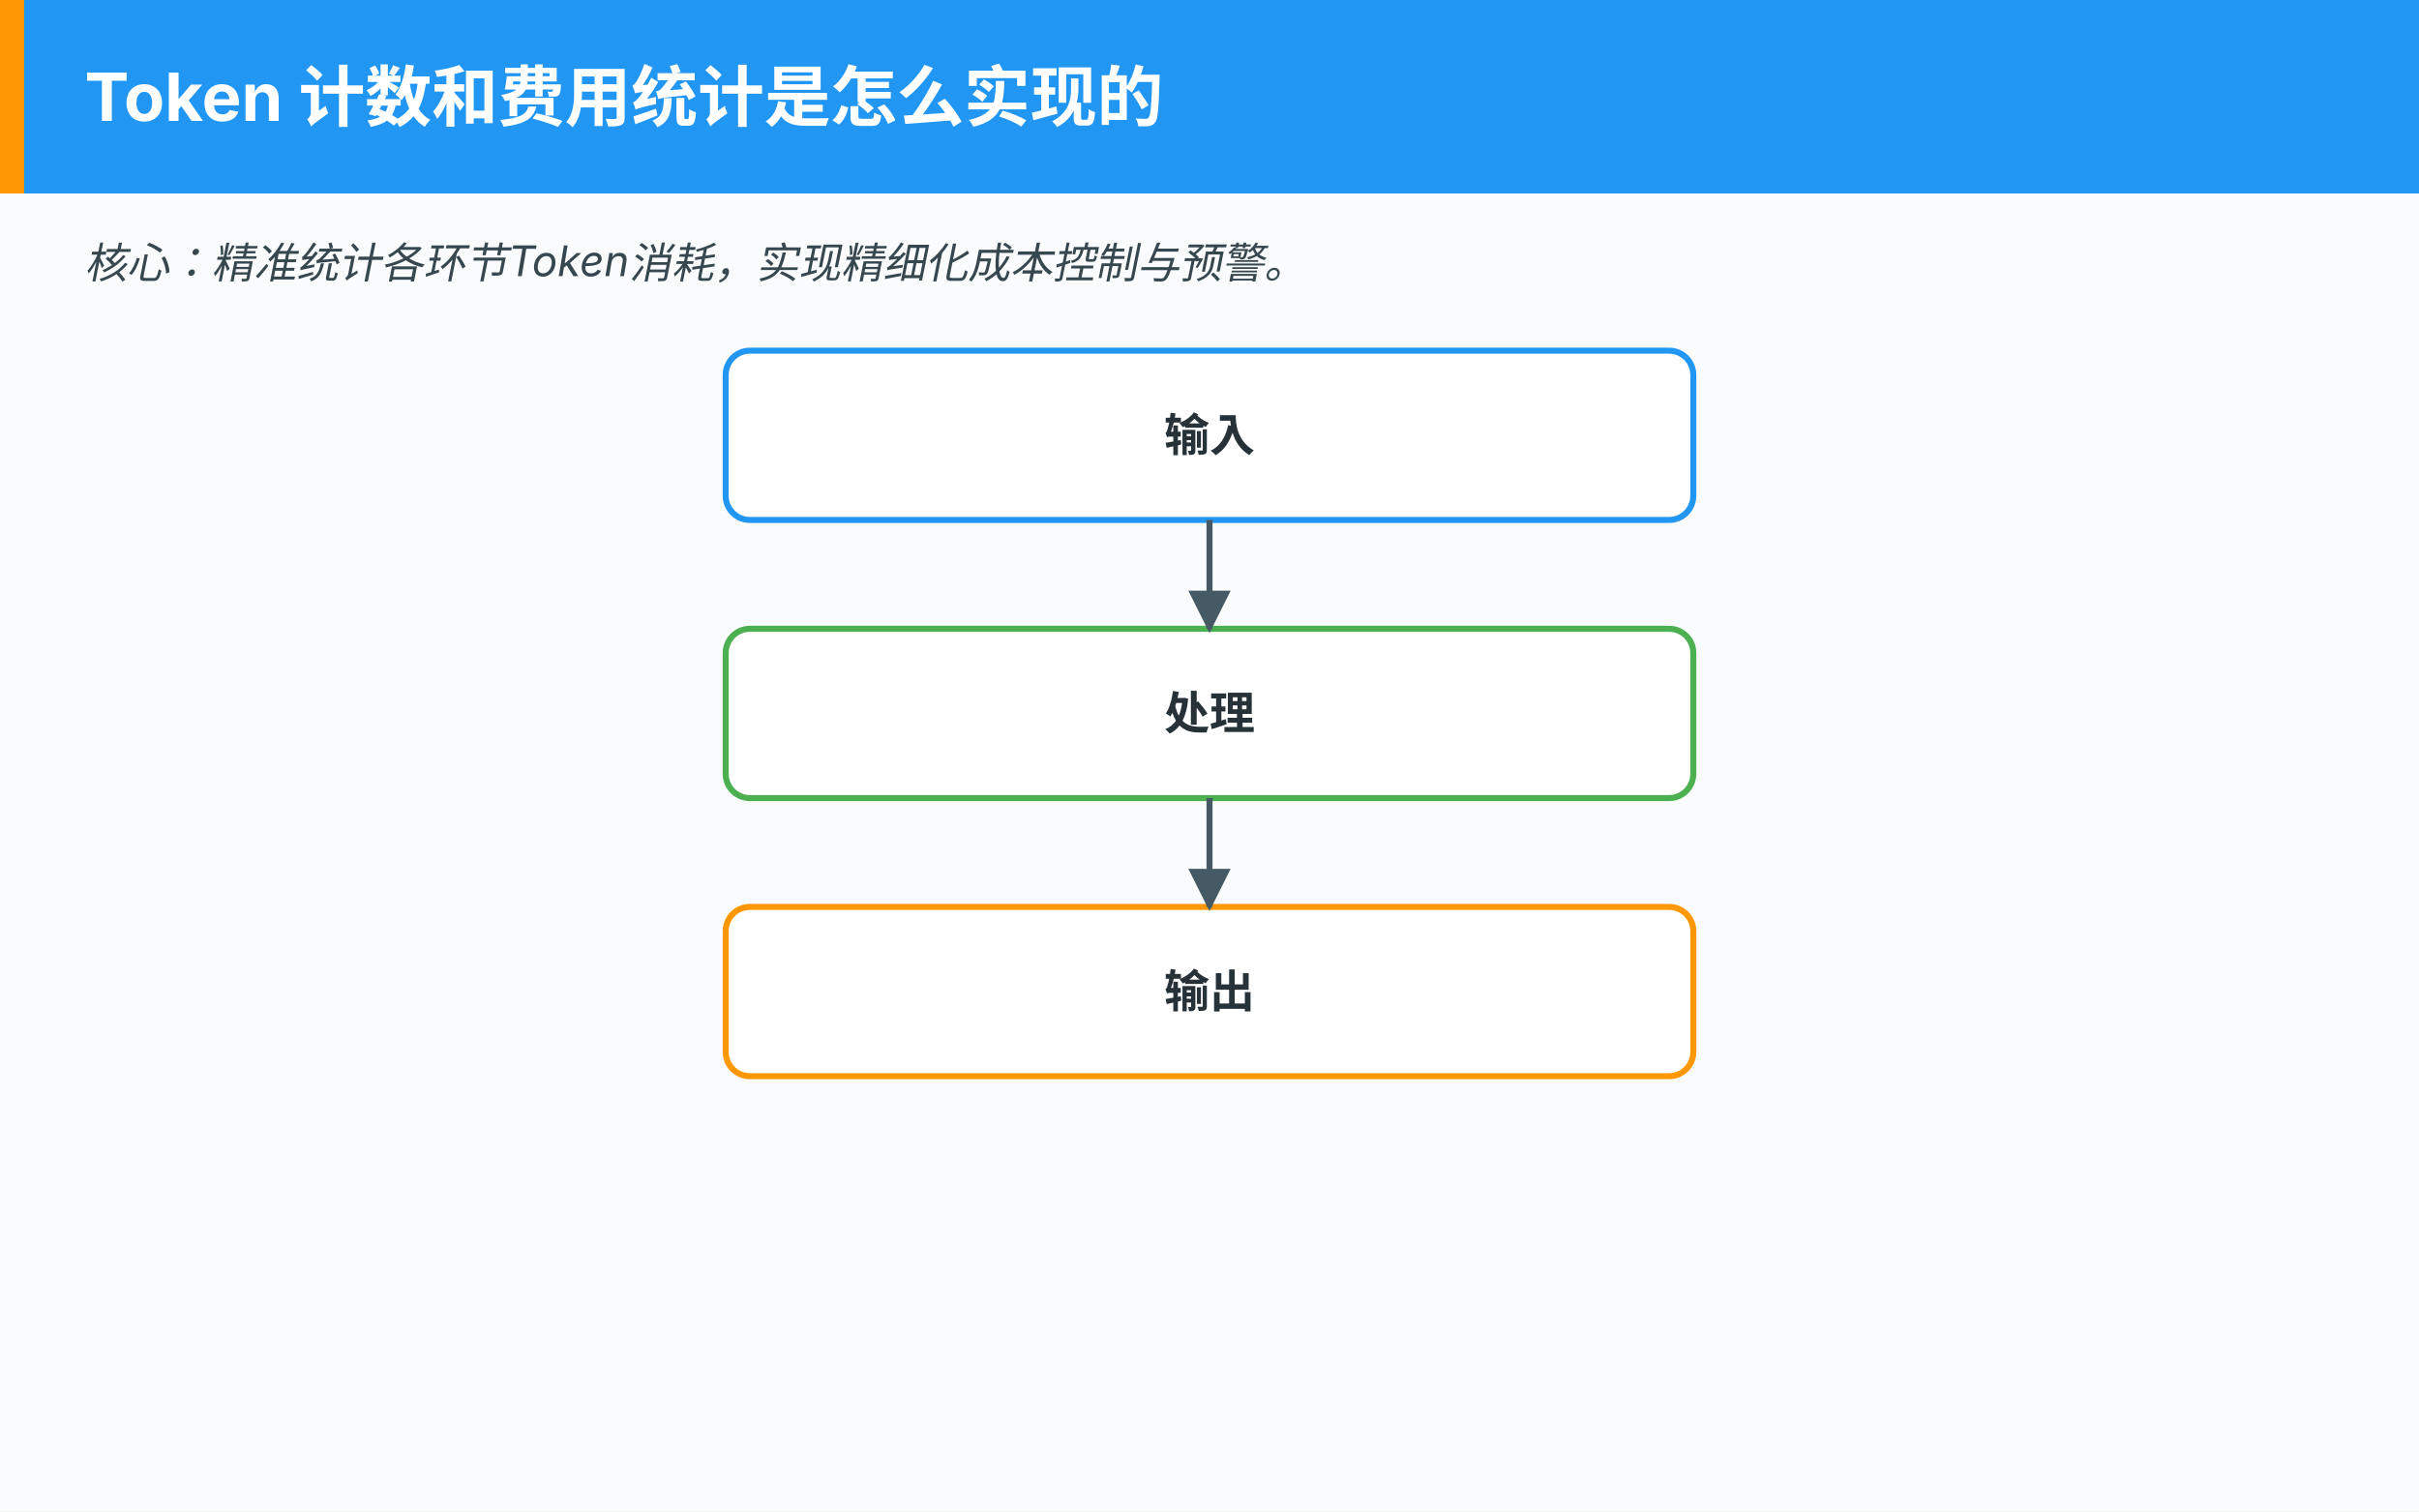
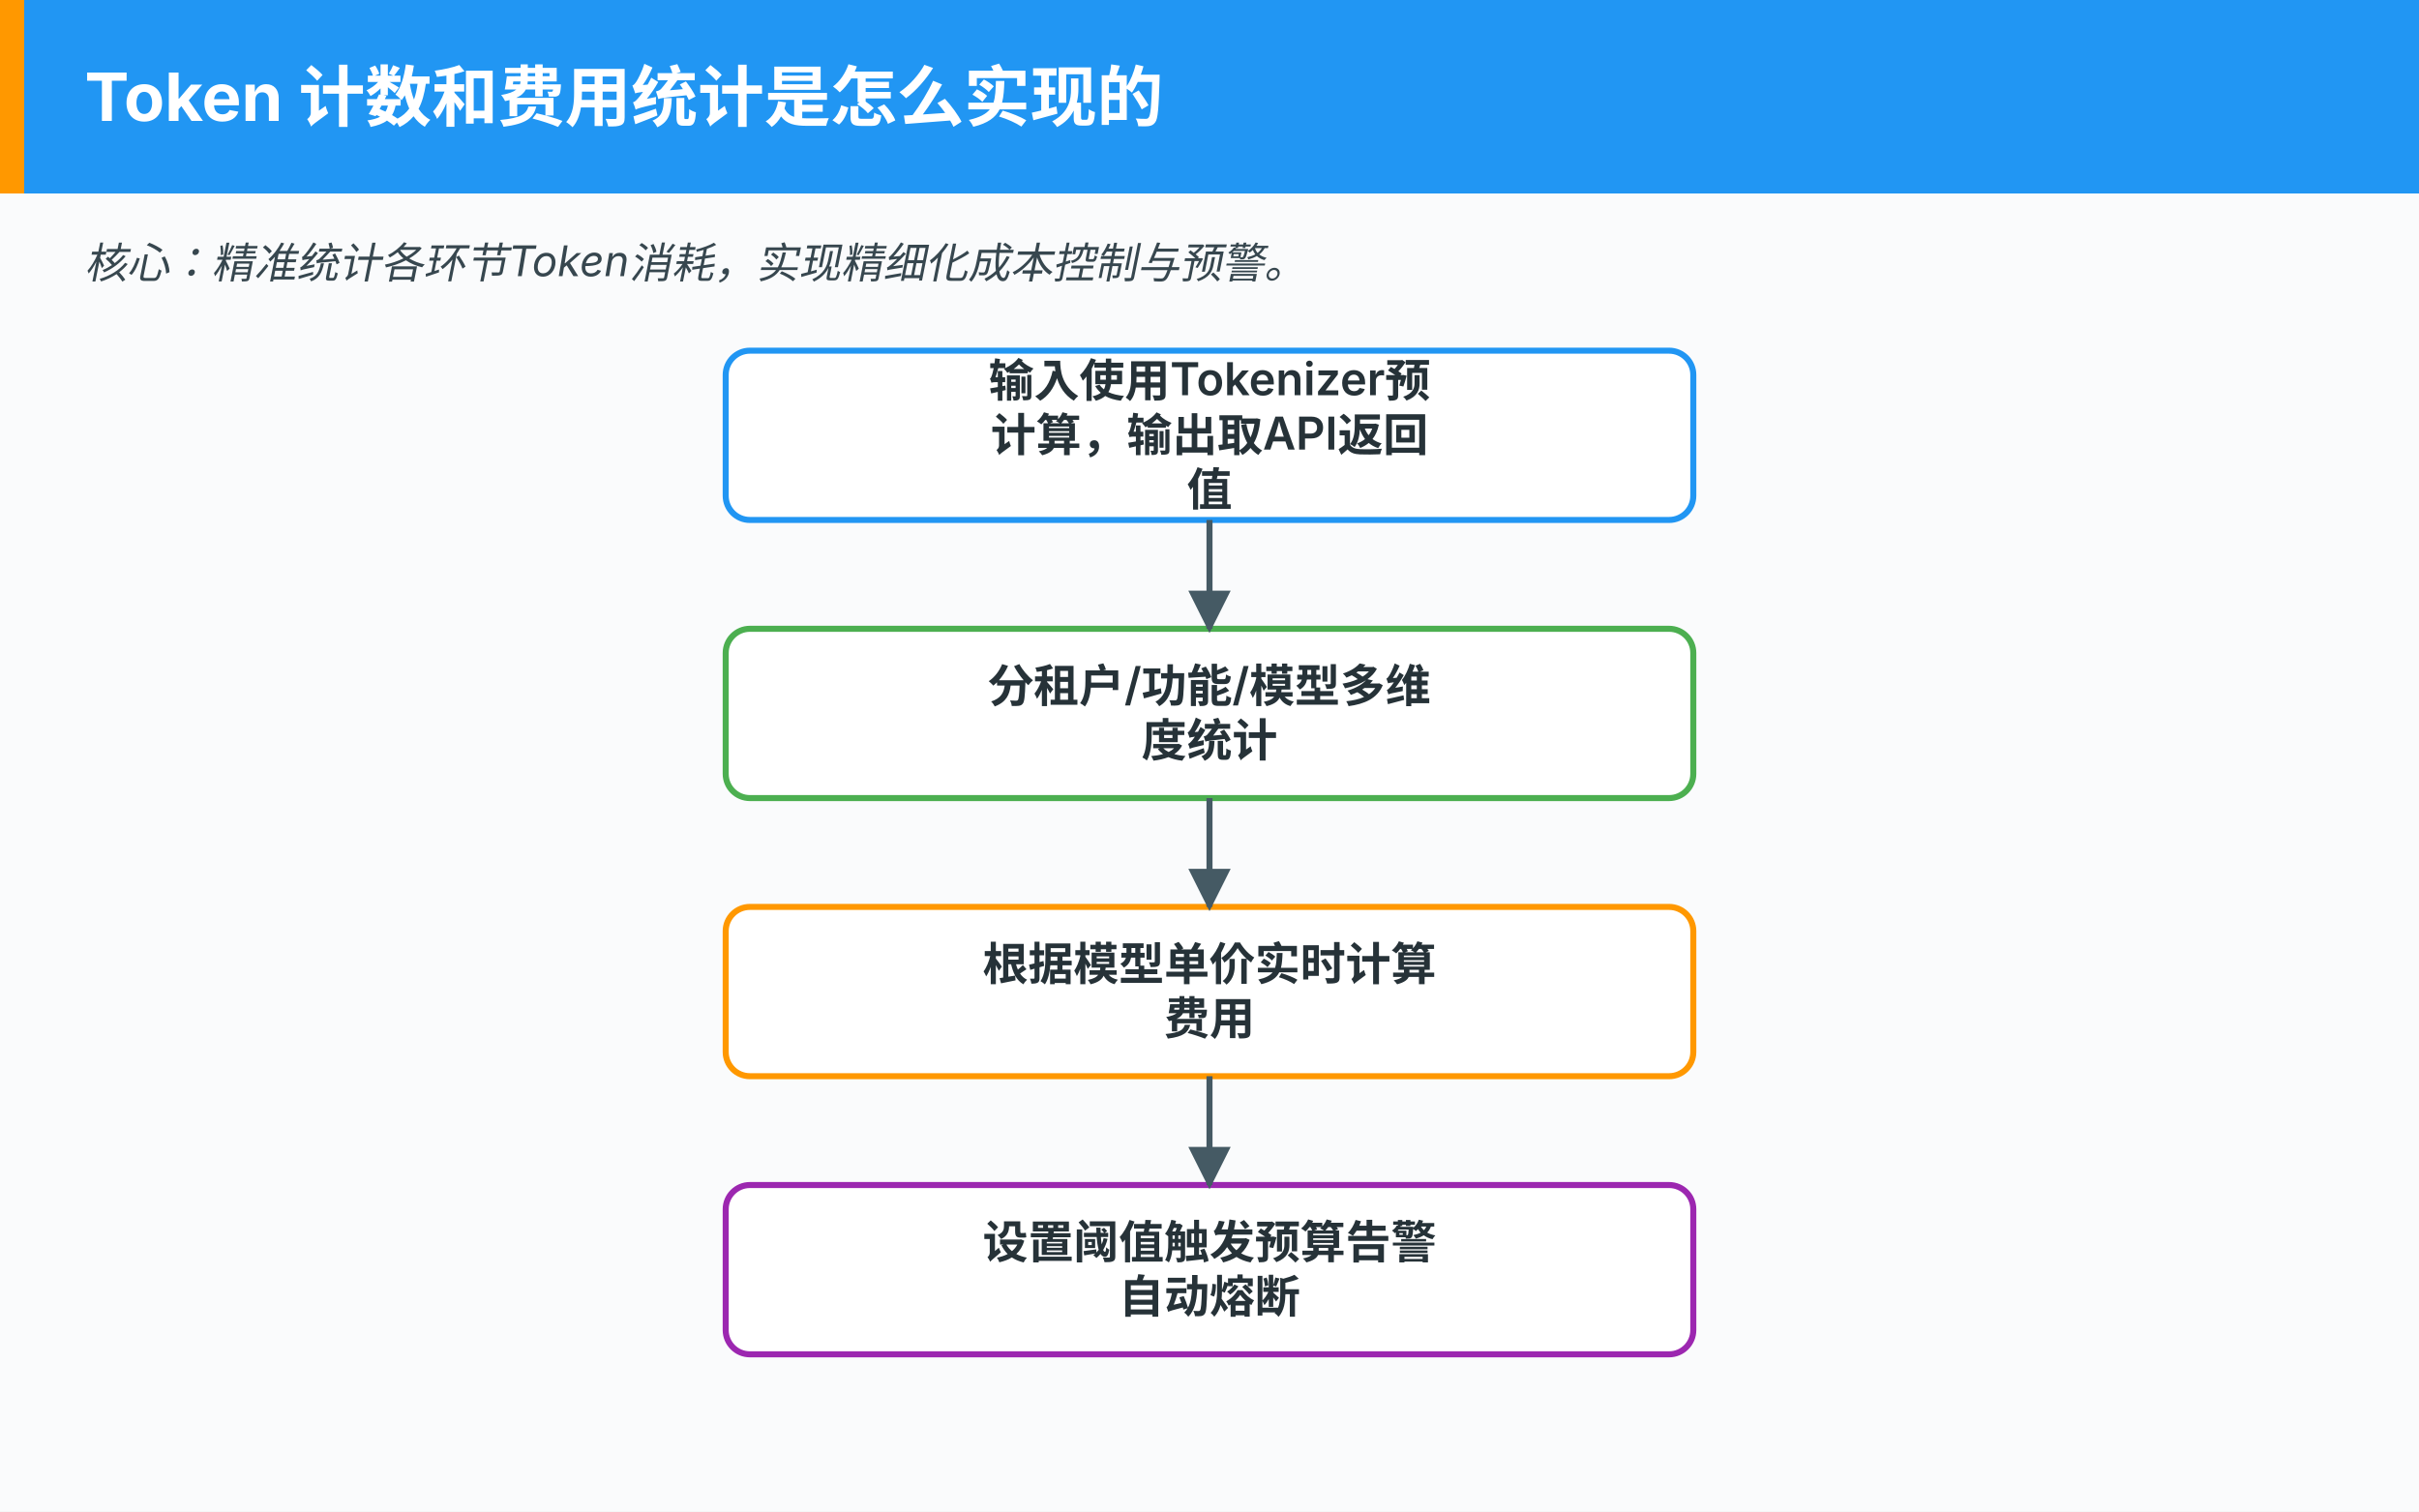
<svg xmlns="http://www.w3.org/2000/svg" viewBox="0 0 800 500" font-family="-apple-system, BlinkMacSystemFont, 'PingFang SC', 'Microsoft YaHei', sans-serif">
  <rect width="800" height="500" fill="#FAFBFC" />
  <rect x="0" y="0" width="800" height="64" fill="#2196F3" />
  <rect x="0" y="0" width="8" height="64" fill="#FF9800" />
  <text x="28" y="40" font-size="22" font-weight="700" fill="#FFFFFF" text-rendering="geometricPrecision">Token 计数和费用统计是怎么实现的</text>
  <text x="28" y="552" font-size="0" />
  <text x="28" y="92" font-size="14" fill="#37474F" font-style="italic">核心：精准统计各环节Token消耗，实现精细化成本控制与预警。</text>
  <defs>
    <marker id="arrow" viewBox="0 0 10 10" refX="9" refY="5" markerWidth="7" markerHeight="7" orient="auto-start-reverse">
      <path d="M0,0 L10,5 L0,10 z" fill="#455A64" />
    </marker>
    <marker id="arrowG" viewBox="0 0 10 10" refX="9" refY="5" markerWidth="7" markerHeight="7" orient="auto-start-reverse">
      <path d="M0,0 L10,5 L0,10 z" fill="#4CAF50" />
    </marker>
  </defs>
  <rect x="240" y="116" width="320" height="56" rx="8" fill="#FFFFFF" stroke="#2196F3" stroke-width="2" />
-   <text x="400" y="144" font-size="15" fill="#263238" text-anchor="middle" dominant-baseline="middle" font-weight="600">输入</text>
+   <text x="400" y="126" font-size="15" fill="#263238" text-anchor="middle" dominant-baseline="middle" font-weight="600">输入使用Tokenizer预</text>
+   <text x="400" y="144" font-size="15" fill="#263238" text-anchor="middle" dominant-baseline="middle" font-weight="600">计算，输出取API返回</text>
+   <text x="400" y="162" font-size="15" fill="#263238" text-anchor="middle" dominant-baseline="middle" font-weight="600">值</text>
  <rect x="240" y="208" width="320" height="56" rx="8" fill="#FFFFFF" stroke="#4CAF50" stroke-width="2" />
-   <text x="400" y="236" font-size="15" fill="#263238" text-anchor="middle" dominant-baseline="middle" font-weight="600">处理</text>
+   <text x="400" y="227" font-size="15" fill="#263238" text-anchor="middle" dominant-baseline="middle" font-weight="600">分租户/功能/模型多维</text>
+   <text x="400" y="245" font-size="15" fill="#263238" text-anchor="middle" dominant-baseline="middle" font-weight="600">度统计</text>
  <rect x="240" y="300" width="320" height="56" rx="8" fill="#FFFFFF" stroke="#FF9800" stroke-width="2" />
-   <text x="400" y="328" font-size="15" fill="#263238" text-anchor="middle" dominant-baseline="middle" font-weight="600">输出</text>
+   <text x="400" y="319" font-size="15" fill="#263238" text-anchor="middle" dominant-baseline="middle" font-weight="600">根据模型单价实时计算</text>
+   <text x="400" y="337" font-size="15" fill="#263238" text-anchor="middle" dominant-baseline="middle" font-weight="600">费用</text>
+   <rect x="240" y="392" width="320" height="56" rx="8" fill="#FFFFFF" stroke="#9C27B0" stroke-width="2" />
+   <text x="400" y="411" font-size="15" fill="#263238" text-anchor="middle" dominant-baseline="middle" font-weight="600">设置阈值触发预算告警</text>
+   <text x="400" y="429" font-size="15" fill="#263238" text-anchor="middle" dominant-baseline="middle" font-weight="600">自动熔断</text>
  <line x1="400" y1="172" x2="400" y2="208" stroke="#455A64" stroke-width="2" marker-end="url(#arrow)" />
  <line x1="400" y1="264" x2="400" y2="300" stroke="#455A64" stroke-width="2" marker-end="url(#arrow)" />
+   <line x1="400" y1="356" x2="400" y2="392" stroke="#455A64" stroke-width="2" marker-end="url(#arrow)" />
</svg>
